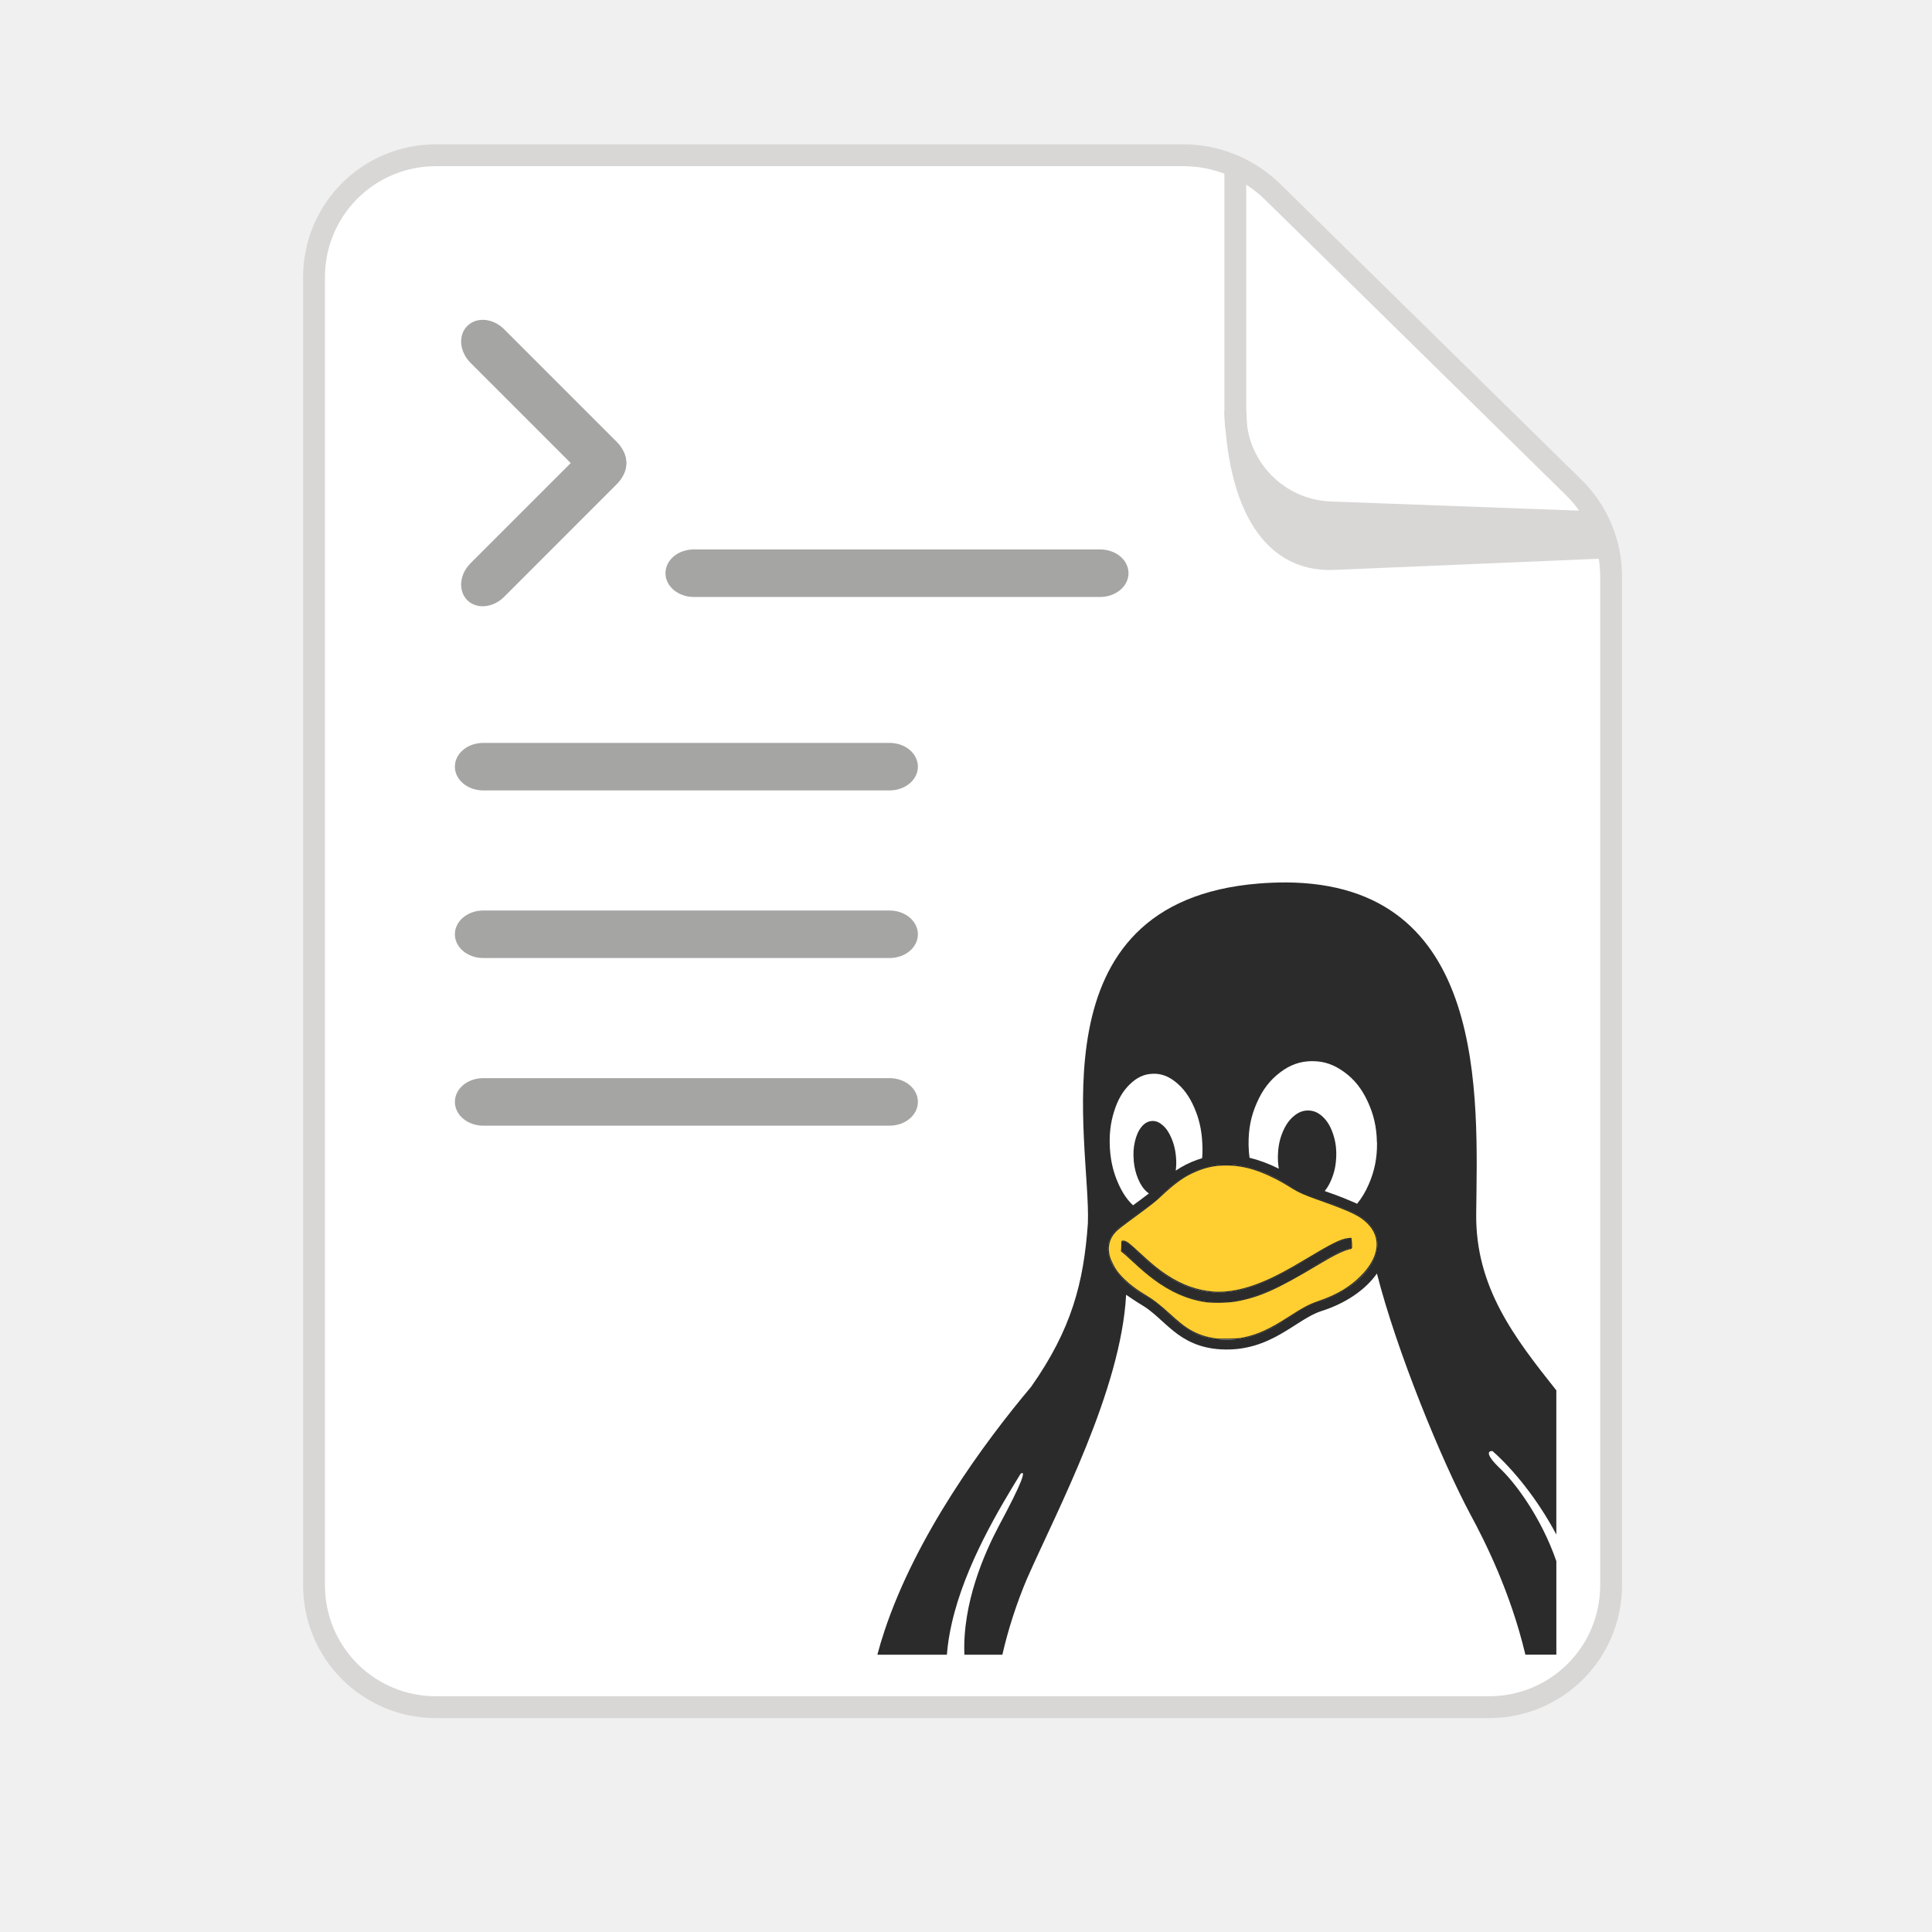
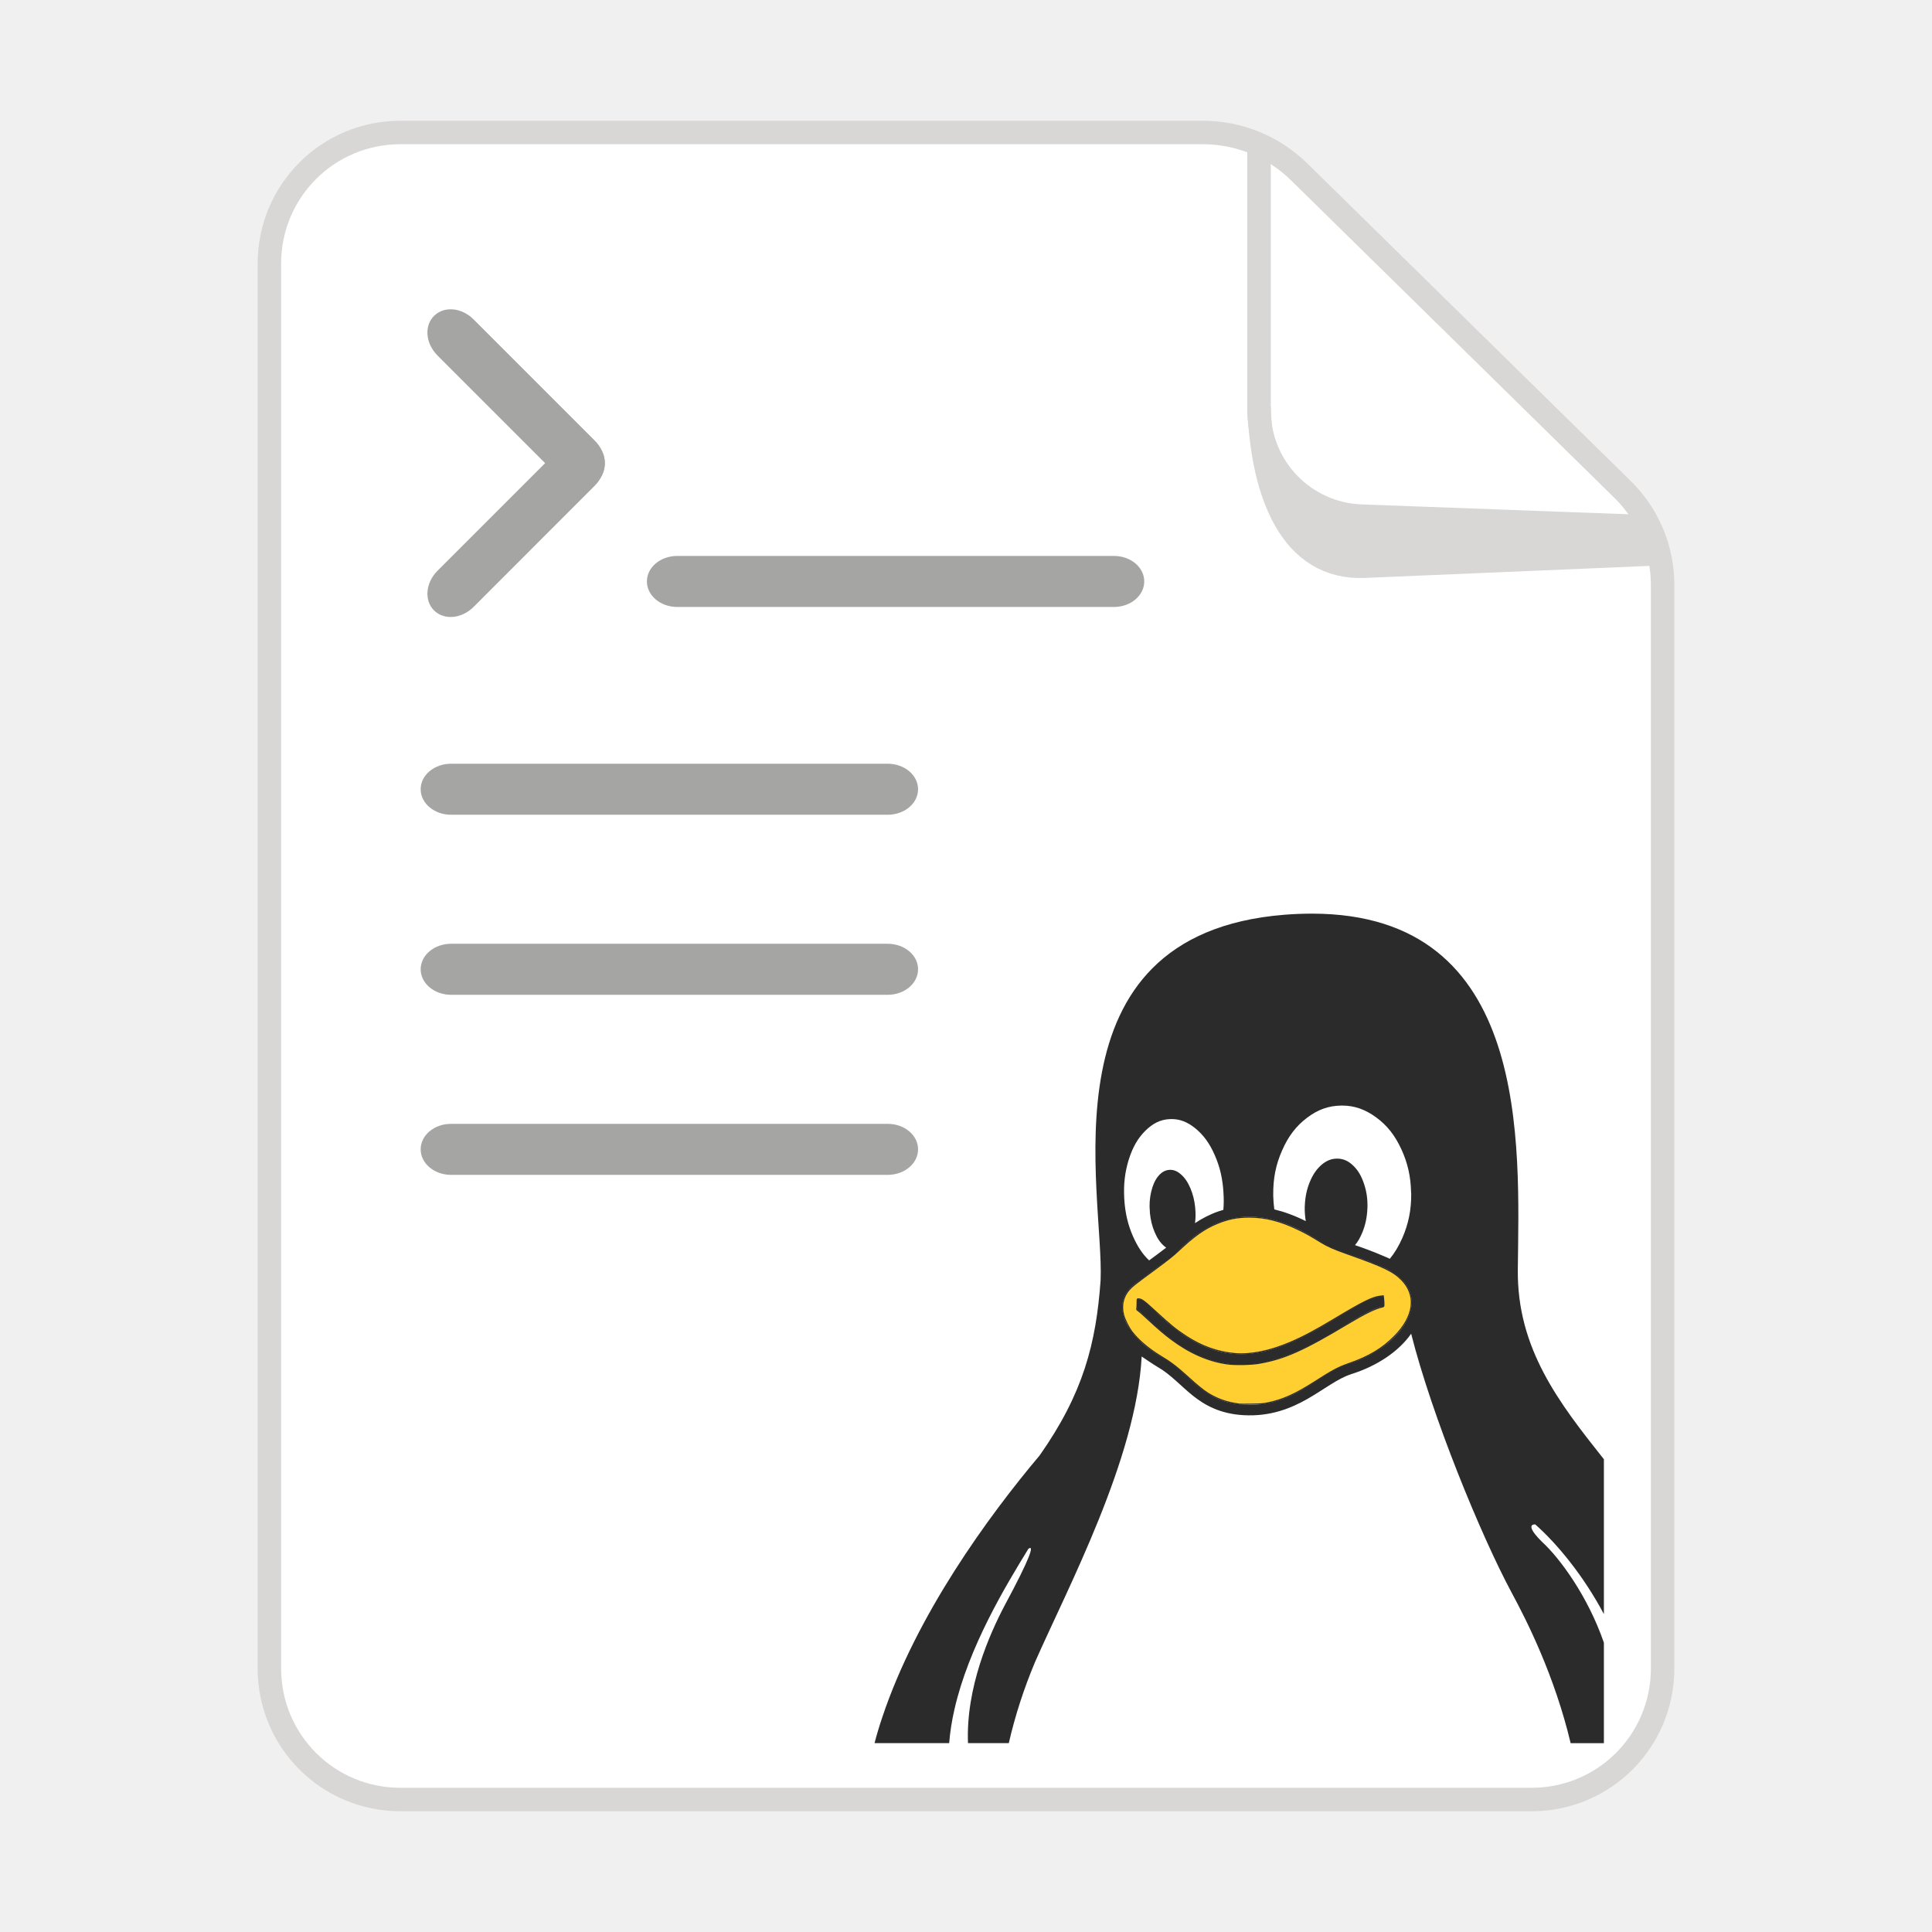
- <svg xmlns="http://www.w3.org/2000/svg" height="128px" viewBox="0 0 128 128" width="128px">
-   <path d="m 28.887 10.285 c -4.477 0 -8.082 3.605 -8.082 8.086 v 86.648 c 0 4.48 3.605 8.086 8.082 8.086 h 69.766 c 4.48 0 8.086 -3.605 8.086 -8.086 v -66.828 c 0 -2.211 -0.887 -4.332 -2.465 -5.883 l -19.961 -19.602 c -1.582 -1.551 -3.711 -2.422 -5.93 -2.422 z m 0 0" fill="#ffffff" stroke="#d9d7d6" stroke-width="1.448" />
-   <path d="m 80.621 88.719 c -0.039 -0.008 -0.199 -0.035 -0.355 -0.062 c -0.539 -0.09 -1.105 -0.316 -1.598 -0.629 c -0.281 -0.18 -0.664 -0.492 -1.148 -0.934 c -0.758 -0.687 -1.113 -0.961 -1.758 -1.348 c -0.719 -0.43 -1.379 -0.996 -1.762 -1.504 c -0.203 -0.273 -0.437 -0.746 -0.512 -1.039 c -0.145 -0.578 -0.016 -1.129 0.359 -1.551 c 0.187 -0.207 0.355 -0.34 1.625 -1.273 c 0.715 -0.527 1.098 -0.828 1.387 -1.102 c 0.984 -0.93 1.621 -1.383 2.402 -1.699 c 0.687 -0.285 1.242 -0.395 1.984 -0.395 c 1 0 1.934 0.238 3.031 0.773 c 0.508 0.246 0.742 0.379 1.418 0.797 c 0.383 0.234 0.785 0.41 1.602 0.699 c 2.227 0.789 2.82 1.074 3.336 1.598 c 0.945 0.961 0.781 2.262 -0.445 3.492 c -0.746 0.754 -1.574 1.25 -2.789 1.672 c -0.668 0.23 -0.996 0.402 -2.121 1.125 c -1.176 0.754 -1.949 1.102 -2.848 1.293 c -0.312 0.066 -0.449 0.078 -1.047 0.086 c -0.375 0.008 -0.719 0.004 -0.762 0 z m 1.238 -2.52 c 1.57 -0.277 2.738 -0.801 5.508 -2.461 c 1.035 -0.621 1.656 -0.922 2.098 -1.016 c 0.074 -0.016 0.082 -0.027 0.082 -0.16 c 0 -0.082 -0.008 -0.23 -0.02 -0.332 l -0.02 -0.187 l -0.176 0.016 c -0.488 0.051 -1.066 0.34 -2.828 1.398 c -1.187 0.711 -1.945 1.117 -2.738 1.453 c -1.258 0.539 -2.441 0.777 -3.41 0.691 c -1.07 -0.094 -2.062 -0.449 -3.047 -1.098 c -0.602 -0.395 -0.934 -0.668 -1.824 -1.488 c -0.727 -0.672 -0.887 -0.789 -1.082 -0.789 c -0.074 0 -0.078 0.004 -0.078 0.234 c 0 0.125 -0.008 0.277 -0.016 0.336 c -0.016 0.09 -0.008 0.109 0.066 0.152 c 0.047 0.027 0.312 0.262 0.59 0.52 c 0.664 0.617 1.055 0.949 1.48 1.266 c 1.125 0.84 2.27 1.34 3.461 1.508 c 0.465 0.062 1.48 0.043 1.953 -0.043 z m 0 0" fill="#ffce31" stroke="#2b2b2b" stroke-width="0.068" />
-   <path d="m 85.125 58.465 c -0.551 0 -1.125 0.023 -1.723 0.07 c -15.113 1.215 -11.105 17.184 -11.328 22.531 c -0.277 3.906 -1.07 6.988 -3.758 10.812 c -3.16 3.754 -7.605 9.836 -9.715 16.168 c -0.176 0.523 -0.332 1.051 -0.473 1.582 h 4.605 c 0.055 -0.699 0.168 -1.398 0.328 -2.094 c 0.875 -3.832 3.121 -7.555 4.555 -9.891 c 0.383 -0.285 0.137 0.527 -1.453 3.477 c -0.934 1.773 -2.406 5.074 -2.27 8.508 h 2.516 c 0.391 -1.703 0.938 -3.387 1.621 -5.012 c 2.02 -4.578 6.242 -12.512 6.578 -18.836 c 0.176 0.125 0.77 0.523 1.031 0.676 h 0.004 c 0.773 0.457 1.355 1.125 2.109 1.73 s 1.699 1.129 3.121 1.211 c 1.664 0.098 2.934 -0.418 3.973 -1.012 c 1.035 -0.594 1.863 -1.25 2.648 -1.504 h 0.004 v -0.004 c 1.66 -0.516 2.977 -1.434 3.727 -2.504 c 1.289 5.082 4.289 12.422 6.215 16.004 c 0.914 1.691 2.633 5.086 3.621 9.25 h 2.051 v -6.195 c -1 -2.895 -2.738 -5.234 -3.797 -6.207 c -0.785 -0.762 -0.82 -1.105 -0.434 -1.09 c 1.352 1.195 2.973 3.16 4.23 5.531 v -9.551 c -2.754 -3.469 -5.363 -6.82 -5.309 -11.695 c 0.082 -7.688 0.844 -21.941 -12.68 -21.957 z m 1.793 11.84 h 0.039 c 0.766 0 1.422 0.227 2.094 0.715 c 0.684 0.496 1.176 1.117 1.574 1.984 c 0.391 0.848 0.578 1.672 0.598 2.656 c 0 0.023 0 0.047 0.008 0.074 c 0.008 1.004 -0.168 1.863 -0.551 2.738 c -0.219 0.5 -0.469 0.918 -0.77 1.281 c -0.102 -0.051 -0.207 -0.098 -0.316 -0.141 c -0.758 -0.328 -1.344 -0.535 -1.828 -0.703 c 0.176 -0.211 0.32 -0.461 0.449 -0.777 c 0.195 -0.473 0.293 -0.938 0.312 -1.488 c 0 -0.023 0.004 -0.039 0.004 -0.066 c 0.012 -0.531 -0.055 -0.98 -0.211 -1.445 c -0.16 -0.484 -0.367 -0.836 -0.664 -1.125 c -0.301 -0.289 -0.598 -0.422 -0.953 -0.434 c -0.02 0 -0.035 0 -0.051 0 c -0.336 0 -0.629 0.117 -0.93 0.367 c -0.316 0.266 -0.551 0.602 -0.746 1.074 c -0.195 0.469 -0.289 0.938 -0.309 1.492 c -0.004 0.023 -0.004 0.043 -0.004 0.062 c -0.004 0.305 0.016 0.586 0.062 0.859 c -0.688 -0.344 -1.336 -0.578 -1.941 -0.723 c -0.035 -0.262 -0.055 -0.531 -0.062 -0.816 v -0.078 c -0.012 -1.004 0.156 -1.863 0.543 -2.738 c 0.383 -0.875 0.863 -1.504 1.535 -2.016 c 0.672 -0.512 1.336 -0.746 2.117 -0.754 z m -10.465 0.832 c 0.508 0 0.965 0.172 1.434 0.547 c 0.512 0.41 0.898 0.93 1.223 1.668 c 0.324 0.734 0.496 1.469 0.543 2.336 v 0.008 c 0.023 0.367 0.02 0.707 -0.008 1.039 c -0.102 0.031 -0.199 0.062 -0.297 0.094 c -0.547 0.188 -1.031 0.445 -1.453 0.727 c 0.039 -0.293 0.047 -0.59 0.016 -0.918 c -0.004 -0.02 -0.004 -0.031 -0.004 -0.051 c -0.043 -0.438 -0.137 -0.805 -0.293 -1.176 c -0.164 -0.387 -0.348 -0.66 -0.59 -0.867 c -0.219 -0.191 -0.43 -0.277 -0.656 -0.277 c -0.023 0 -0.047 0 -0.07 0.004 c -0.258 0.023 -0.473 0.148 -0.676 0.395 c -0.199 0.246 -0.332 0.551 -0.43 0.957 c -0.094 0.402 -0.121 0.801 -0.078 1.254 v 0.051 c 0.047 0.441 0.133 0.812 0.293 1.184 c 0.16 0.383 0.348 0.652 0.59 0.863 c 0.043 0.035 0.082 0.066 0.121 0.094 c -0.25 0.195 -0.371 0.285 -0.578 0.438 c -0.133 0.098 -0.289 0.211 -0.473 0.348 c -0.402 -0.375 -0.715 -0.848 -0.988 -1.469 c -0.324 -0.734 -0.496 -1.469 -0.547 -2.336 v -0.008 c -0.047 -0.871 0.035 -1.617 0.273 -2.387 c 0.242 -0.773 0.559 -1.332 1.023 -1.793 c 0.465 -0.457 0.93 -0.691 1.492 -0.719 c 0.047 -0.004 0.09 -0.004 0.133 -0.004 z m 4.777 6.02 c 1.18 -0.004 2.605 0.383 4.328 1.492 c 1.059 0.688 1.883 0.746 3.781 1.559 h 0.004 c 0.914 0.375 1.449 0.863 1.711 1.379 c 0.262 0.512 0.27 1.07 0.051 1.656 c -0.441 1.176 -1.84 2.406 -3.801 3.02 l -0.004 0.004 c -0.957 0.309 -1.793 0.996 -2.777 1.559 c -0.98 0.562 -2.094 1.016 -3.609 0.93 c -1.289 -0.074 -2.059 -0.512 -2.754 -1.074 c -0.695 -0.559 -1.305 -1.262 -2.191 -1.785 h -0.004 l -0.004 -0.004 c -1.43 -0.809 -2.211 -1.742 -2.457 -2.555 s -0.016 -1.504 0.695 -2.035 c 0.797 -0.598 1.352 -1.008 1.723 -1.277 c 0.367 -0.27 0.52 -0.371 0.637 -0.484 h 0.004 c 0.598 -0.57 1.555 -1.602 2.996 -2.098 c 0.496 -0.172 1.051 -0.285 1.668 -0.285 z m 8.273 4.895 c -0.512 0.031 -1.047 0.293 -1.668 0.641 c -0.625 0.348 -1.324 0.793 -2.082 1.23 c -1.52 0.875 -3.266 1.715 -5.004 1.715 s -3.125 -0.805 -4.168 -1.629 c -0.52 -0.414 -0.953 -0.828 -1.297 -1.152 c -0.168 -0.16 -0.32 -0.297 -0.457 -0.406 c -0.141 -0.105 -0.254 -0.211 -0.484 -0.211 l -0.012 0.488 c -0.012 0.121 -0.027 0.152 -0.027 0.16 v 0.004 c 0.012 0.008 0.066 0.023 0.129 0.074 c 0.102 0.078 0.242 0.207 0.41 0.363 c 0.336 0.316 0.785 0.75 1.336 1.184 c 1.102 0.875 2.633 1.77 4.57 1.77 c 1.941 0 3.777 -0.906 5.328 -1.801 c 0.773 -0.445 1.477 -0.891 2.07 -1.223 c 0.598 -0.336 1.102 -0.543 1.395 -0.562 z m 0 0" fill="#2b2b2b" />
-   <g fill="#a5a5a3" fill-opacity="0.996">
-     <path d="m 32.016 49.219 h 26.918 c 1.043 0 1.879 0.703 1.879 1.574 c 0 0.871 -0.836 1.574 -1.879 1.574 h -26.918 c -1.039 0 -1.879 -0.703 -1.879 -1.574 c 0 -0.871 0.84 -1.574 1.879 -1.574 z m 0 0" />
-     <path d="m 32.016 60.324 h 26.918 c 1.043 0 1.879 0.703 1.879 1.574 c 0 0.871 -0.836 1.574 -1.879 1.574 h -26.918 c -1.039 0 -1.879 -0.703 -1.879 -1.574 c 0 -0.871 0.84 -1.574 1.879 -1.574 z m 0 0" />
-     <path d="m 32.016 71.43 h 26.918 c 1.043 0 1.879 0.699 1.879 1.574 c 0 0.871 -0.836 1.574 -1.879 1.574 h -26.918 c -1.039 0 -1.879 -0.703 -1.879 -1.574 c 0 -0.875 0.84 -1.574 1.879 -1.574 z m 0 0" />
-     <path d="m 45.969 36.402 h 26.918 c 1.039 0 1.879 0.699 1.879 1.574 c 0 0.871 -0.84 1.574 -1.879 1.574 h -26.918 c -1.043 0 -1.879 -0.703 -1.879 -1.574 c 0 -0.875 0.836 -1.574 1.879 -1.574 z m 0 0" />
-     <path d="m 31.172 37.32 l 7.473 -7.473 c 0.738 -0.738 1.824 -0.832 2.441 -0.219 c 0.617 0.617 0.523 1.707 -0.215 2.441 l -7.473 7.477 c -0.738 0.734 -1.824 0.832 -2.441 0.215 c -0.617 -0.617 -0.52 -1.707 0.215 -2.441 z m 0 0" />
-     <path d="m 33.398 21.812 l 7.473 7.473 c 0.738 0.734 0.832 1.824 0.215 2.441 c -0.617 0.617 -1.703 0.52 -2.441 -0.215 l -7.473 -7.473 c -0.734 -0.738 -0.832 -1.824 -0.215 -2.441 c 0.617 -0.617 1.703 -0.523 2.441 0.215 z m 0 0" />
+ <svg xmlns="http://www.w3.org/2000/svg" height="128" viewBox="0 0 128 128" width="128" version="1.1" id="svg12">
+   <defs id="defs12" />
+   <g id="g24" transform="translate(-4.92968,-5.999991)">
+     <path d="m 31.461,14.777 c -4.809,0 -8.684,3.875 -8.684,8.688 v 93.07 c 0,4.812 3.875,8.688 8.684,8.688 h 74.937 c 4.812,0 8.684,-3.875 8.684,-8.688 V 44.754 c 0,-2.375 -0.949,-4.652 -2.645,-6.32 L 90.996,17.379 c -1.699,-1.664 -3.988,-2.602 -6.371,-2.602 z m 0,0" fill="#ffffff" stroke="#d9d7d6" stroke-width="1.555" id="path1" />
+     <path d="m 87.031,99.027 c -0.043,-0.008 -0.215,-0.039 -0.383,-0.066 -0.578,-0.098 -1.188,-0.34 -1.719,-0.676 -0.301,-0.195 -0.711,-0.527 -1.23,-1.004 -0.816,-0.738 -1.195,-1.031 -1.891,-1.445 -0.77,-0.465 -1.48,-1.07 -1.891,-1.617 -0.219,-0.293 -0.469,-0.801 -0.551,-1.117 -0.156,-0.621 -0.016,-1.211 0.387,-1.664 0.203,-0.223 0.383,-0.367 1.746,-1.367 0.766,-0.566 1.18,-0.891 1.488,-1.184 1.059,-1 1.742,-1.484 2.582,-1.828 0.738,-0.305 1.332,-0.422 2.129,-0.422 1.074,0 2.078,0.258 3.258,0.832 0.547,0.262 0.797,0.406 1.523,0.855 0.41,0.25 0.844,0.441 1.719,0.75 2.395,0.848 3.031,1.152 3.586,1.715 1.016,1.035 0.836,2.43 -0.48,3.754 -0.801,0.809 -1.691,1.34 -2.996,1.793 -0.715,0.25 -1.07,0.434 -2.277,1.211 -1.262,0.809 -2.094,1.184 -3.059,1.387 -0.336,0.074 -0.484,0.086 -1.125,0.094 -0.402,0.008 -0.773,0.004 -0.816,0 z m 1.328,-2.707 c 1.687,-0.297 2.941,-0.859 5.918,-2.645 1.109,-0.664 1.777,-0.988 2.25,-1.09 0.082,-0.016 0.09,-0.027 0.09,-0.172 0,-0.086 -0.008,-0.246 -0.02,-0.355 l -0.023,-0.203 -0.188,0.02 c -0.523,0.055 -1.145,0.363 -3.039,1.5 -1.273,0.766 -2.09,1.199 -2.941,1.563 -1.352,0.578 -2.621,0.832 -3.66,0.742 -1.152,-0.102 -2.219,-0.484 -3.273,-1.18 -0.648,-0.426 -1.004,-0.719 -1.961,-1.598 -0.781,-0.723 -0.953,-0.848 -1.16,-0.848 -0.082,0 -0.086,0.004 -0.086,0.25 0,0.137 -0.008,0.297 -0.016,0.363 -0.02,0.094 -0.008,0.117 0.07,0.16 0.051,0.031 0.336,0.281 0.633,0.559 0.715,0.664 1.133,1.02 1.59,1.359 1.211,0.902 2.438,1.441 3.719,1.621 0.5,0.066 1.59,0.047 2.098,-0.047 z m 0,0" fill="#ffce31" stroke="#2b2b2b" stroke-width="0.073" id="path2" />
+     <path d="m 91.867,66.531 c -0.59,0 -1.207,0.023 -1.852,0.074 C 73.785,67.91 78.09,85.062 77.848,90.809 77.551,95.004 76.699,98.312 73.812,102.422 c -3.395,4.031 -8.168,10.566 -10.434,17.367 -0.191,0.562 -0.359,1.129 -0.508,1.699 h 4.945 c 0.059,-0.75 0.18,-1.504 0.352,-2.25 0.941,-4.117 3.355,-8.113 4.895,-10.625 0.41,-0.305 0.145,0.566 -1.562,3.734 -1.004,1.906 -2.586,5.453 -2.438,9.141 h 2.703 c 0.418,-1.828 1.008,-3.637 1.742,-5.383 2.168,-4.918 6.703,-13.441 7.062,-20.234 0.191,0.137 0.828,0.562 1.109,0.727 h 0.004 c 0.832,0.492 1.457,1.207 2.266,1.859 0.809,0.648 1.824,1.211 3.352,1.301 1.789,0.105 3.152,-0.449 4.27,-1.086 1.109,-0.641 2,-1.344 2.844,-1.617 h 0.004 v -0.004 c 1.785,-0.555 3.199,-1.539 4.004,-2.688 1.383,5.457 4.605,13.34 6.676,17.188 0.98,1.816 2.828,5.465 3.891,9.938 h 2.203 v -6.656 c -1.074,-3.109 -2.941,-5.621 -4.082,-6.664 -0.84,-0.82 -0.879,-1.188 -0.465,-1.172 1.453,1.285 3.195,3.395 4.547,5.941 V 102.68 c -2.961,-3.727 -5.762,-7.328 -5.703,-12.563 0.086,-8.258 0.906,-23.57 -13.621,-23.586 z m 1.926,12.715 h 0.043 c 0.82,0 1.527,0.246 2.25,0.77 0.734,0.531 1.262,1.199 1.691,2.133 0.418,0.91 0.617,1.793 0.641,2.852 0,0.027 0,0.051 0.008,0.082 0.008,1.078 -0.18,2 -0.59,2.941 -0.238,0.535 -0.504,0.984 -0.828,1.375 -0.109,-0.055 -0.223,-0.105 -0.34,-0.152 -0.812,-0.352 -1.445,-0.574 -1.965,-0.754 0.191,-0.227 0.344,-0.496 0.484,-0.836 0.207,-0.508 0.312,-1.008 0.336,-1.598 0,-0.027 0.004,-0.043 0.004,-0.07 0.012,-0.574 -0.059,-1.055 -0.227,-1.555 -0.172,-0.52 -0.395,-0.898 -0.715,-1.207 -0.324,-0.312 -0.641,-0.453 -1.023,-0.465 -0.02,0 -0.039,0 -0.055,0 -0.359,0 -0.676,0.125 -1,0.391 -0.34,0.289 -0.59,0.648 -0.801,1.156 C 91.5,84.812 91.398,85.316 91.375,85.91 c -0.004,0.027 -0.004,0.047 -0.004,0.066 -0.004,0.328 0.02,0.633 0.07,0.926 -0.742,-0.371 -1.438,-0.621 -2.086,-0.777 -0.039,-0.281 -0.059,-0.57 -0.07,-0.879 v -0.082 c -0.012,-1.078 0.168,-2 0.586,-2.941 0.41,-0.941 0.926,-1.617 1.648,-2.164 0.723,-0.551 1.434,-0.801 2.273,-0.812 z m -11.242,0.895 c 0.547,0 1.039,0.188 1.543,0.59 0.547,0.438 0.965,0.996 1.312,1.789 0.348,0.789 0.531,1.578 0.582,2.512 v 0.008 c 0.027,0.395 0.023,0.758 -0.008,1.117 -0.109,0.031 -0.215,0.066 -0.32,0.098 -0.586,0.203 -1.105,0.48 -1.559,0.781 0.043,-0.312 0.051,-0.633 0.016,-0.984 -0.004,-0.023 -0.004,-0.035 -0.004,-0.055 -0.047,-0.473 -0.148,-0.867 -0.312,-1.266 -0.18,-0.414 -0.375,-0.707 -0.637,-0.93 -0.234,-0.207 -0.461,-0.297 -0.703,-0.297 -0.027,0 -0.051,0 -0.074,0.004 -0.277,0.023 -0.508,0.16 -0.727,0.422 -0.215,0.266 -0.359,0.594 -0.461,1.027 -0.102,0.434 -0.133,0.863 -0.086,1.348 v 0.055 c 0.051,0.477 0.145,0.875 0.316,1.273 0.172,0.41 0.371,0.699 0.633,0.926 0.047,0.039 0.086,0.07 0.129,0.102 -0.27,0.207 -0.398,0.305 -0.621,0.469 -0.141,0.105 -0.309,0.227 -0.508,0.375 C 80.633,89.102 80.297,88.594 80,87.926 79.652,87.137 79.469,86.348 79.414,85.414 v -0.008 c -0.051,-0.934 0.039,-1.734 0.293,-2.562 0.262,-0.832 0.602,-1.43 1.102,-1.926 0.496,-0.492 0.996,-0.742 1.602,-0.773 0.051,-0.004 0.098,-0.004 0.141,-0.004 z m 5.133,6.469 c 1.27,-0.008 2.801,0.41 4.648,1.602 1.137,0.738 2.023,0.801 4.062,1.672 h 0.004 c 0.984,0.406 1.559,0.93 1.84,1.484 0.281,0.547 0.289,1.148 0.055,1.777 -0.477,1.262 -1.977,2.586 -4.086,3.242 l -0.004,0.004 c -1.027,0.332 -1.926,1.07 -2.98,1.676 -1.055,0.605 -2.25,1.09 -3.879,1 -1.383,-0.082 -2.211,-0.551 -2.957,-1.156 -0.746,-0.598 -1.402,-1.355 -2.355,-1.918 h -0.004 l -0.004,-0.004 c -1.535,-0.867 -2.375,-1.871 -2.637,-2.742 -0.266,-0.875 -0.02,-1.617 0.746,-2.188 0.855,-0.641 1.449,-1.082 1.848,-1.371 0.395,-0.289 0.559,-0.398 0.684,-0.52 h 0.008 c 0.641,-0.613 1.668,-1.723 3.215,-2.254 0.535,-0.184 1.129,-0.305 1.793,-0.305 z m 8.887,5.254 c -0.547,0.035 -1.125,0.316 -1.789,0.691 -0.672,0.371 -1.426,0.852 -2.238,1.32 -1.633,0.941 -3.508,1.844 -5.375,1.844 -1.867,0 -3.355,-0.867 -4.477,-1.75 -0.559,-0.445 -1.023,-0.891 -1.395,-1.238 -0.18,-0.172 -0.344,-0.32 -0.488,-0.438 -0.152,-0.113 -0.273,-0.227 -0.523,-0.227 l -0.012,0.523 c -0.012,0.133 -0.027,0.164 -0.027,0.172 v 0.004 c 0.012,0.012 0.07,0.027 0.137,0.082 0.109,0.082 0.262,0.223 0.441,0.391 0.359,0.34 0.844,0.805 1.434,1.27 1.184,0.941 2.828,1.902 4.91,1.902 2.086,0 4.059,-0.973 5.723,-1.934 0.832,-0.48 1.586,-0.957 2.223,-1.316 0.645,-0.359 1.184,-0.582 1.5,-0.602 z m 0,0" fill="#2b2b2b" id="path3" />
+     <g fill="#a5a5a3" fill-opacity="0.996" id="g9">
+       <path d="m 34.82,56.598 h 28.914 c 1.121,0 2.02,0.758 2.02,1.691 0,0.938 -0.898,1.691 -2.02,1.691 H 34.82 c -1.117,0 -2.02,-0.754 -2.02,-1.691 0,-0.934 0.902,-1.691 2.02,-1.691 z m 0,0" id="path4" />
+       <path d="m 34.82,68.527 h 28.914 c 1.121,0 2.02,0.754 2.02,1.691 0,0.934 -0.898,1.691 -2.02,1.691 H 34.82 c -1.117,0 -2.02,-0.758 -2.02,-1.691 0,-0.938 0.902,-1.691 2.02,-1.691 z m 0,0" id="path5" />
+       <path d="m 34.82,80.457 h 28.914 c 1.121,0 2.02,0.75 2.02,1.691 0,0.934 -0.898,1.691 -2.02,1.691 H 34.82 c -1.117,0 -2.02,-0.758 -2.02,-1.691 0,-0.941 0.902,-1.691 2.02,-1.691 z m 0,0" id="path6" />
+       <path d="m 49.809,42.832 h 28.914 c 1.117,0 2.016,0.75 2.016,1.691 0,0.934 -0.898,1.691 -2.016,1.691 H 49.809 c -1.121,0 -2.02,-0.758 -2.02,-1.691 0,-0.941 0.898,-1.691 2.02,-1.691 z m 0,0" id="path7" />
+       <path d="m 33.914,43.816 8.027,-8.027 c 0.793,-0.793 1.957,-0.891 2.621,-0.234 0.664,0.664 0.562,1.836 -0.23,2.625 l -8.027,8.031 C 35.512,47 34.348,47.102 33.684,46.441 33.02,45.777 33.125,44.605 33.914,43.816 Z m 0,0" id="path8" />
+       <path d="m 36.305,27.16 8.027,8.027 c 0.793,0.789 0.895,1.957 0.23,2.621 -0.664,0.664 -1.828,0.559 -2.621,-0.23 L 33.914,29.551 C 33.125,28.758 33.02,27.594 33.684,26.93 c 0.664,-0.664 1.828,-0.562 2.621,0.23 z m 0,0" id="path9" />
+     </g>
+     <path d="m 88.344,15.094 v 18.074 c 0,3.785 2.992,6.891 6.777,7.027 l 19.43,0.719" fill="none" stroke="#d9d7d6" stroke-width="1.555" id="path10" />
+     <path d="m 88.344,32.957 c 0.215,5.887 2.195,10.754 6.984,10.555 l 19.414,-0.82" fill="none" stroke="#d9d7d6" stroke-width="1.555" id="path11" />
+     <path d="m 91.316,41.75 c -1.262,-0.949 -1.273,-2.898 -1.258,-2.914 0.066,-0.066 1.973,1.664 4.809,1.871 2.246,0.168 19.535,0.617 19.637,0.852 -0.324,0.375 -1.156,1.191 -1.801,1.223 -14.004,0.57 -1.898,0.098 -7.051,0.316 -3.738,-0.293 -7.715,0.652 -11.437,0.398 0,0 -2.336,-1.328 -2.898,-1.746 z m 0,0" fill="#d9d7d6" id="path12" />
  </g>
-   <path d="m 81.844 10.578 v 16.828 c 0 3.523 2.785 6.414 6.309 6.543 l 18.09 0.668" fill="none" stroke="#d9d7d6" stroke-width="1.448" />
-   <path d="m 81.844 27.211 c 0.199 5.48 2.043 10.012 6.504 9.824 l 18.074 -0.762" fill="none" stroke="#d9d7d6" stroke-width="1.448" />
-   <path d="m 84.613 35.395 c -1.176 -0.883 -1.188 -2.699 -1.172 -2.711 c 0.062 -0.062 1.836 1.547 4.477 1.742 c 2.09 0.156 18.188 0.574 18.281 0.793 c -0.301 0.348 -1.078 1.109 -1.676 1.137 c -13.039 0.531 -1.77 0.09 -6.566 0.293 c -3.48 -0.27 -7.18 0.609 -10.648 0.371 c 0 0 -2.172 -1.234 -2.695 -1.625 z m 0 0" fill="#d9d7d6" />
</svg>
